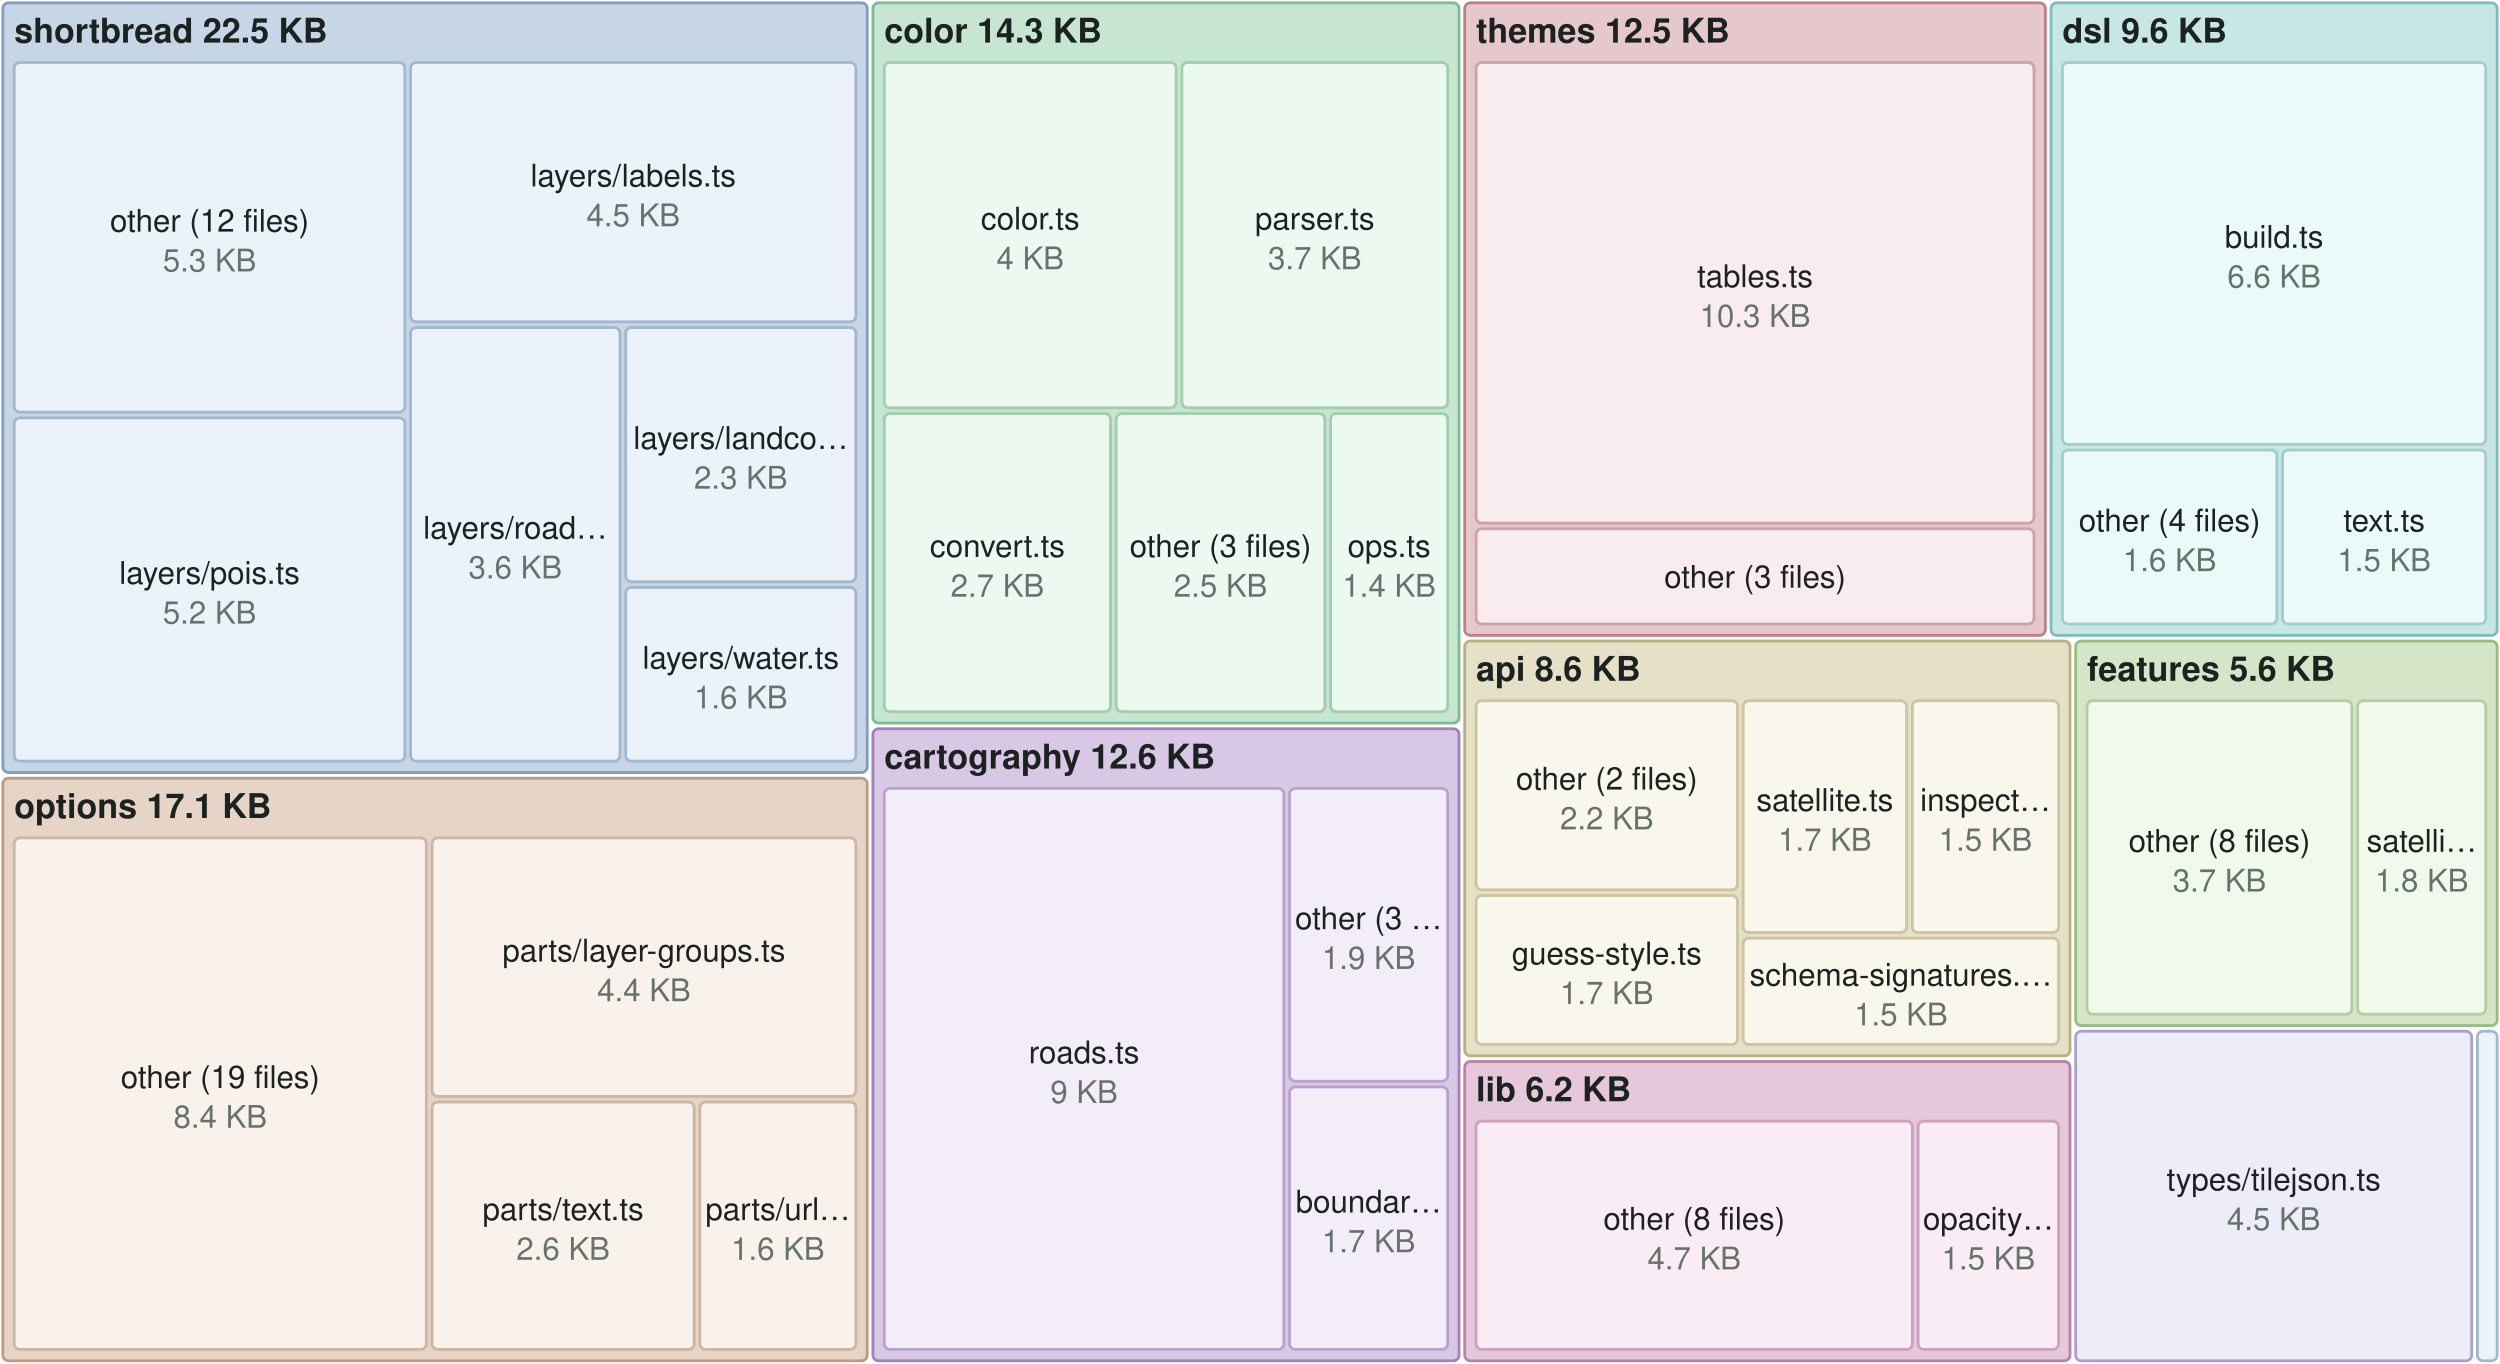
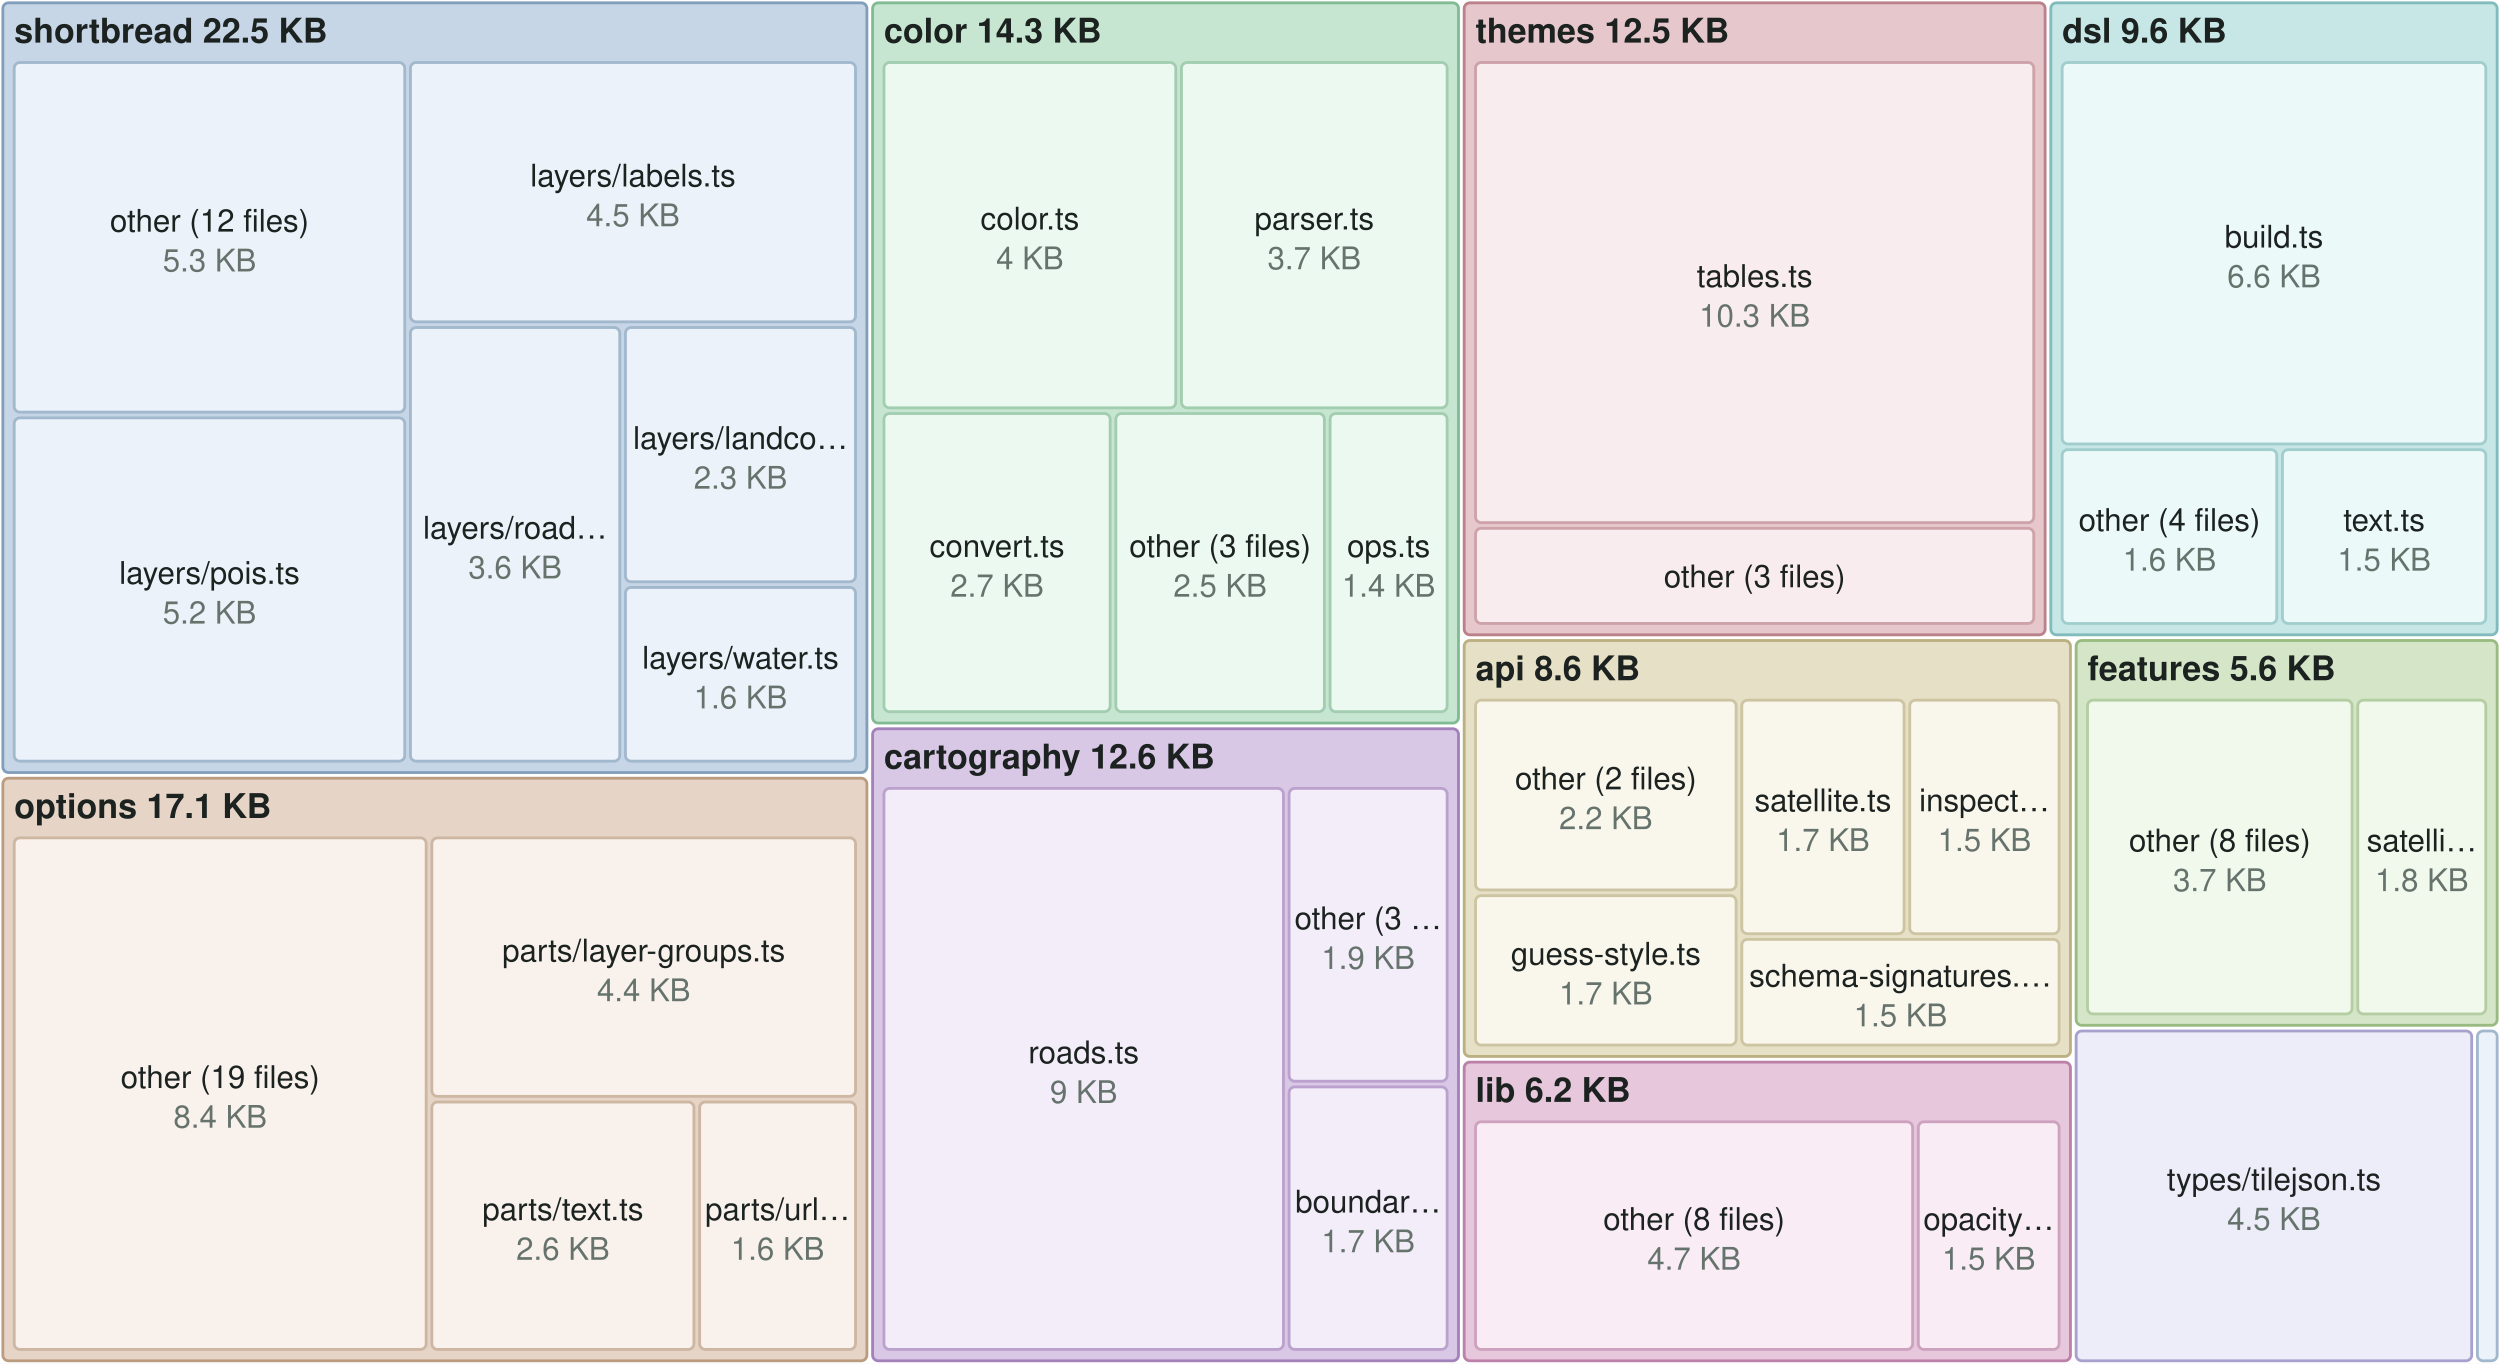
<svg xmlns="http://www.w3.org/2000/svg" width="880" height="480" viewBox="0 0 880 480">
  <style>
	.background { fill: #ffffff; }
	text { font-family: Helvetica, Arial, 'Liberation Sans', sans-serif; }
	.group-label { fill: #1b2220; font-weight: 600; font-size: 12px; }
	.leaf-label { fill: #1b2220; font-size: 11px; text-anchor: middle; }
	.leaf-size { fill: #66736d; font-size: 11px; text-anchor: middle; }
	.group-box, .leaf-box { stroke-width: 1; }
	.leaf:hover .leaf-box { stroke-width: 2; }
	.c0 .group-box { fill: hsl(210 38% 84%); stroke: hsl(210 30% 62%); }
	.c0 .leaf-box { fill: hsl(210 50% 95%); stroke: hsl(210 30% 72%); }
	.c1 .group-box { fill: hsl(28 38% 84%); stroke: hsl(28 30% 62%); }
	.c1 .leaf-box { fill: hsl(28 50% 95%); stroke: hsl(28 30% 72%); }
	.c2 .group-box { fill: hsl(140 38% 84%); stroke: hsl(140 30% 62%); }
	.c2 .leaf-box { fill: hsl(140 50% 95%); stroke: hsl(140 30% 72%); }
	.c3 .group-box { fill: hsl(275 38% 84%); stroke: hsl(275 30% 62%); }
	.c3 .leaf-box { fill: hsl(275 50% 95%); stroke: hsl(275 30% 72%); }
	.c4 .group-box { fill: hsl(350 38% 84%); stroke: hsl(350 30% 62%); }
	.c4 .leaf-box { fill: hsl(350 50% 95%); stroke: hsl(350 30% 72%); }
	.c5 .group-box { fill: hsl(180 38% 84%); stroke: hsl(180 30% 62%); }
	.c5 .leaf-box { fill: hsl(180 50% 95%); stroke: hsl(180 30% 72%); }
	.c6 .group-box { fill: hsl(48 38% 84%); stroke: hsl(48 30% 62%); }
	.c6 .leaf-box { fill: hsl(48 50% 95%); stroke: hsl(48 30% 72%); }
	.c7 .group-box { fill: hsl(320 38% 84%); stroke: hsl(320 30% 62%); }
	.c7 .leaf-box { fill: hsl(320 50% 95%); stroke: hsl(320 30% 72%); }
	.c8 .group-box { fill: hsl(95 38% 84%); stroke: hsl(95 30% 62%); }
	.c8 .leaf-box { fill: hsl(95 50% 95%); stroke: hsl(95 30% 72%); }
	.c9 .group-box { fill: hsl(245 38% 84%); stroke: hsl(245 30% 62%); }
	.c9 .leaf-box { fill: hsl(245 50% 95%); stroke: hsl(245 30% 72%); }
	@media (prefers-color-scheme: dark) {
		.background { fill: #0d1117; }
		.group-label, .leaf-label { fill: #e6edf3; }
		.leaf-size { fill: #8b949e; }
		.c0 .group-box { fill: hsl(210 22% 22%); stroke: hsl(210 20% 38%); }
		.c0 .leaf-box { fill: hsl(210 25% 14%); stroke: hsl(210 20% 32%); }
		.c1 .group-box { fill: hsl(28 22% 22%); stroke: hsl(28 20% 38%); }
		.c1 .leaf-box { fill: hsl(28 25% 14%); stroke: hsl(28 20% 32%); }
		.c2 .group-box { fill: hsl(140 22% 22%); stroke: hsl(140 20% 38%); }
		.c2 .leaf-box { fill: hsl(140 25% 14%); stroke: hsl(140 20% 32%); }
		.c3 .group-box { fill: hsl(275 22% 22%); stroke: hsl(275 20% 38%); }
		.c3 .leaf-box { fill: hsl(275 25% 14%); stroke: hsl(275 20% 32%); }
		.c4 .group-box { fill: hsl(350 22% 22%); stroke: hsl(350 20% 38%); }
		.c4 .leaf-box { fill: hsl(350 25% 14%); stroke: hsl(350 20% 32%); }
		.c5 .group-box { fill: hsl(180 22% 22%); stroke: hsl(180 20% 38%); }
		.c5 .leaf-box { fill: hsl(180 25% 14%); stroke: hsl(180 20% 32%); }
		.c6 .group-box { fill: hsl(48 22% 22%); stroke: hsl(48 20% 38%); }
		.c6 .leaf-box { fill: hsl(48 25% 14%); stroke: hsl(48 20% 32%); }
		.c7 .group-box { fill: hsl(320 22% 22%); stroke: hsl(320 20% 38%); }
		.c7 .leaf-box { fill: hsl(320 25% 14%); stroke: hsl(320 20% 32%); }
		.c8 .group-box { fill: hsl(95 22% 22%); stroke: hsl(95 20% 38%); }
		.c8 .leaf-box { fill: hsl(95 25% 14%); stroke: hsl(95 20% 32%); }
		.c9 .group-box { fill: hsl(245 22% 22%); stroke: hsl(245 20% 38%); }
		.c9 .leaf-box { fill: hsl(245 25% 14%); stroke: hsl(245 20% 32%); }
	}
</style>
  <rect class="background" width="880" height="480" />
  <g class="group c0">
-     <rect class="group-box" x="1" y="1" width="304.26" height="270.93" rx="2" />
+     <rect class="group-box" x="1" y="1" width="304.15" height="270.93" rx="2" />
    <text class="group-label" x="5" y="15" textLength="108.71" lengthAdjust="spacingAndGlyphs">shortbread 22.5 KB</text>
  </g>
  <g class="leaf c0">
-     <rect class="leaf-box" x="5" y="22" width="137.52" height="123.09" rx="2" />
-     <text class="leaf-label" x="73.76" y="81.55" textLength="70.3" lengthAdjust="spacingAndGlyphs">other (12 files)</text>
-     <text class="leaf-size" x="73.76" y="95.55" textLength="33.02" lengthAdjust="spacingAndGlyphs">5.3 KB</text>
-   </g>
-   <g class="leaf c0">
-     <rect class="leaf-box" x="5" y="147.09" width="137.52" height="120.84" rx="2" />
-     <text class="leaf-label" x="73.76" y="205.51" textLength="64.19" lengthAdjust="spacingAndGlyphs">layers/pois.ts</text>
-     <text class="leaf-size" x="73.76" y="219.51" textLength="33.02" lengthAdjust="spacingAndGlyphs">5.2 KB</text>
-   </g>
-   <g class="leaf c0">
-     <rect class="leaf-box" x="144.52" y="22" width="156.73" height="91.28" rx="2" />
-     <text class="leaf-label" x="222.89" y="65.64" textLength="72.74" lengthAdjust="spacingAndGlyphs">layers/labels.ts</text>
-     <text class="leaf-size" x="222.89" y="79.64" textLength="33.02" lengthAdjust="spacingAndGlyphs">4.5 KB</text>
-   </g>
-   <g class="leaf c0">
-     <rect class="leaf-box" x="144.52" y="115.28" width="73.72" height="152.65" rx="2" />
-     <text class="leaf-label" x="181.38" y="189.6" textLength="60.52" lengthAdjust="spacingAndGlyphs">layers/road…</text>
-     <text class="leaf-size" x="181.38" y="203.6" textLength="33.02" lengthAdjust="spacingAndGlyphs">3.6 KB</text>
-   </g>
-   <g class="leaf c0">
-     <rect class="leaf-box" x="220.24" y="115.28" width="81.01" height="89.5" rx="2" />
-     <text class="leaf-label" x="260.75" y="158.02" textLength="70.92" lengthAdjust="spacingAndGlyphs">layers/landco…</text>
-     <text class="leaf-size" x="260.75" y="172.02" textLength="33.02" lengthAdjust="spacingAndGlyphs">2.3 KB</text>
-   </g>
-   <g class="leaf c0">
-     <rect class="leaf-box" x="220.24" y="206.77" width="81.01" height="61.16" rx="2" />
-     <text class="leaf-label" x="260.75" y="235.35" textLength="70.91" lengthAdjust="spacingAndGlyphs">layers/water.ts</text>
-     <text class="leaf-size" x="260.75" y="249.35" textLength="33.02" lengthAdjust="spacingAndGlyphs">1.6 KB</text>
+     <rect class="leaf-box" x="5" y="22" width="137.47" height="123.09" rx="2" />
+     <text class="leaf-label" x="73.74" y="81.55" textLength="70.3" lengthAdjust="spacingAndGlyphs">other (12 files)</text>
+     <text class="leaf-size" x="73.74" y="95.55" textLength="33.02" lengthAdjust="spacingAndGlyphs">5.3 KB</text>
+   </g>
+   <g class="leaf c0">
+     <rect class="leaf-box" x="5" y="147.09" width="137.47" height="120.84" rx="2" />
+     <text class="leaf-label" x="73.74" y="205.51" textLength="64.19" lengthAdjust="spacingAndGlyphs">layers/pois.ts</text>
+     <text class="leaf-size" x="73.74" y="219.51" textLength="33.02" lengthAdjust="spacingAndGlyphs">5.2 KB</text>
+   </g>
+   <g class="leaf c0">
+     <rect class="leaf-box" x="144.47" y="22" width="156.67" height="91.28" rx="2" />
+     <text class="leaf-label" x="222.81" y="65.64" textLength="72.74" lengthAdjust="spacingAndGlyphs">layers/labels.ts</text>
+     <text class="leaf-size" x="222.81" y="79.64" textLength="33.02" lengthAdjust="spacingAndGlyphs">4.5 KB</text>
+   </g>
+   <g class="leaf c0">
+     <rect class="leaf-box" x="144.47" y="115.28" width="73.69" height="152.65" rx="2" />
+     <text class="leaf-label" x="181.32" y="189.6" textLength="60.52" lengthAdjust="spacingAndGlyphs">layers/road…</text>
+     <text class="leaf-size" x="181.32" y="203.6" textLength="33.02" lengthAdjust="spacingAndGlyphs">3.6 KB</text>
+   </g>
+   <g class="leaf c0">
+     <rect class="leaf-box" x="220.16" y="115.28" width="80.98" height="89.5" rx="2" />
+     <text class="leaf-label" x="260.65" y="158.02" textLength="70.92" lengthAdjust="spacingAndGlyphs">layers/landco…</text>
+     <text class="leaf-size" x="260.65" y="172.02" textLength="33.02" lengthAdjust="spacingAndGlyphs">2.3 KB</text>
+   </g>
+   <g class="leaf c0">
+     <rect class="leaf-box" x="220.16" y="206.77" width="80.98" height="61.16" rx="2" />
+     <text class="leaf-label" x="260.65" y="235.35" textLength="70.91" lengthAdjust="spacingAndGlyphs">layers/water.ts</text>
+     <text class="leaf-size" x="260.65" y="249.35" textLength="33.02" lengthAdjust="spacingAndGlyphs">1.6 KB</text>
  </g>
  <g class="group c1">
-     <rect class="group-box" x="1" y="273.93" width="304.26" height="205.07" rx="2" />
+     <rect class="group-box" x="1" y="273.93" width="304.15" height="205.07" rx="2" />
    <text class="group-label" x="5" y="287.93" textLength="89.36" lengthAdjust="spacingAndGlyphs">options 17.1 KB</text>
  </g>
  <g class="leaf c1">
-     <rect class="leaf-box" x="5" y="294.93" width="145.07" height="180.07" rx="2" />
-     <text class="leaf-label" x="77.53" y="382.97" textLength="70.3" lengthAdjust="spacingAndGlyphs">other (19 files)</text>
-     <text class="leaf-size" x="77.53" y="396.97" textLength="33.02" lengthAdjust="spacingAndGlyphs">8.4 KB</text>
-   </g>
-   <g class="leaf c1">
-     <rect class="leaf-box" x="152.07" y="294.93" width="149.19" height="90.98" rx="2" />
-     <text class="leaf-label" x="226.66" y="338.42" textLength="100.25" lengthAdjust="spacingAndGlyphs">parts/layer-groups.ts</text>
-     <text class="leaf-size" x="226.66" y="352.42" textLength="33.02" lengthAdjust="spacingAndGlyphs">4.4 KB</text>
-   </g>
-   <g class="leaf c1">
-     <rect class="leaf-box" x="152.07" y="387.91" width="92.29" height="87.09" rx="2" />
-     <text class="leaf-label" x="198.21" y="429.46" textLength="56.86" lengthAdjust="spacingAndGlyphs">parts/text.ts</text>
-     <text class="leaf-size" x="198.21" y="443.46" textLength="33.02" lengthAdjust="spacingAndGlyphs">2.6 KB</text>
-   </g>
-   <g class="leaf c1">
-     <rect class="leaf-box" x="246.36" y="387.91" width="54.9" height="87.09" rx="2" />
-     <text class="leaf-label" x="273.81" y="429.46" textLength="45.85" lengthAdjust="spacingAndGlyphs">parts/url…</text>
-     <text class="leaf-size" x="273.81" y="443.46" textLength="33.02" lengthAdjust="spacingAndGlyphs">1.6 KB</text>
+     <rect class="leaf-box" x="5" y="294.93" width="145.01" height="180.07" rx="2" />
+     <text class="leaf-label" x="77.51" y="382.97" textLength="70.3" lengthAdjust="spacingAndGlyphs">other (19 files)</text>
+     <text class="leaf-size" x="77.51" y="396.97" textLength="33.02" lengthAdjust="spacingAndGlyphs">8.4 KB</text>
+   </g>
+   <g class="leaf c1">
+     <rect class="leaf-box" x="152.01" y="294.93" width="149.13" height="90.98" rx="2" />
+     <text class="leaf-label" x="226.58" y="338.42" textLength="100.25" lengthAdjust="spacingAndGlyphs">parts/layer-groups.ts</text>
+     <text class="leaf-size" x="226.58" y="352.42" textLength="33.02" lengthAdjust="spacingAndGlyphs">4.4 KB</text>
+   </g>
+   <g class="leaf c1">
+     <rect class="leaf-box" x="152.01" y="387.91" width="92.26" height="87.09" rx="2" />
+     <text class="leaf-label" x="198.14" y="429.46" textLength="56.86" lengthAdjust="spacingAndGlyphs">parts/text.ts</text>
+     <text class="leaf-size" x="198.14" y="443.46" textLength="33.02" lengthAdjust="spacingAndGlyphs">2.6 KB</text>
+   </g>
+   <g class="leaf c1">
+     <rect class="leaf-box" x="246.27" y="387.91" width="54.88" height="87.09" rx="2" />
+     <text class="leaf-label" x="273.71" y="429.46" textLength="45.85" lengthAdjust="spacingAndGlyphs">parts/url…</text>
+     <text class="leaf-size" x="273.71" y="443.46" textLength="33.02" lengthAdjust="spacingAndGlyphs">1.6 KB</text>
  </g>
  <g class="group c2">
-     <rect class="group-box" x="307.26" y="1" width="206.32" height="253.52" rx="2" />
-     <text class="group-label" x="311.26" y="15" textLength="75.37" lengthAdjust="spacingAndGlyphs">color 14.3 KB</text>
-   </g>
-   <g class="leaf c2">
-     <rect class="leaf-box" x="311.26" y="22" width="102.76" height="121.56" rx="2" />
-     <text class="leaf-label" x="362.64" y="80.78" textLength="35.45" lengthAdjust="spacingAndGlyphs">color.ts</text>
-     <text class="leaf-size" x="362.64" y="94.78" textLength="23.85" lengthAdjust="spacingAndGlyphs">4 KB</text>
-   </g>
-   <g class="leaf c2">
-     <rect class="leaf-box" x="416.02" y="22" width="93.56" height="121.56" rx="2" />
-     <text class="leaf-label" x="462.8" y="80.78" textLength="42.79" lengthAdjust="spacingAndGlyphs">parser.ts</text>
-     <text class="leaf-size" x="462.8" y="94.78" textLength="33.02" lengthAdjust="spacingAndGlyphs">3.7 KB</text>
-   </g>
-   <g class="leaf c2">
-     <rect class="leaf-box" x="311.26" y="145.56" width="79.65" height="104.96" rx="2" />
-     <text class="leaf-label" x="351.08" y="196.04" textLength="47.69" lengthAdjust="spacingAndGlyphs">convert.ts</text>
-     <text class="leaf-size" x="351.08" y="210.04" textLength="33.02" lengthAdjust="spacingAndGlyphs">2.7 KB</text>
-   </g>
-   <g class="leaf c2">
-     <rect class="leaf-box" x="392.91" y="145.56" width="73.45" height="104.96" rx="2" />
-     <text class="leaf-label" x="429.63" y="196.04" textLength="64.19" lengthAdjust="spacingAndGlyphs">other (3 files)</text>
-     <text class="leaf-size" x="429.63" y="210.04" textLength="33.02" lengthAdjust="spacingAndGlyphs">2.5 KB</text>
-   </g>
-   <g class="leaf c2">
-     <rect class="leaf-box" x="468.36" y="145.56" width="41.22" height="104.96" rx="2" />
-     <text class="leaf-label" x="488.97" y="196.04" textLength="29.35" lengthAdjust="spacingAndGlyphs">ops.ts</text>
-     <text class="leaf-size" x="488.97" y="210.04" textLength="33.02" lengthAdjust="spacingAndGlyphs">1.4 KB</text>
+     <rect class="group-box" x="307.15" y="1" width="206.24" height="253.52" rx="2" />
+     <text class="group-label" x="311.15" y="15" textLength="75.37" lengthAdjust="spacingAndGlyphs">color 14.3 KB</text>
+   </g>
+   <g class="leaf c2">
+     <rect class="leaf-box" x="311.15" y="22" width="102.72" height="121.56" rx="2" />
+     <text class="leaf-label" x="362.51" y="80.78" textLength="35.45" lengthAdjust="spacingAndGlyphs">color.ts</text>
+     <text class="leaf-size" x="362.51" y="94.78" textLength="23.85" lengthAdjust="spacingAndGlyphs">4 KB</text>
+   </g>
+   <g class="leaf c2">
+     <rect class="leaf-box" x="415.87" y="22" width="93.52" height="121.56" rx="2" />
+     <text class="leaf-label" x="462.63" y="80.78" textLength="42.79" lengthAdjust="spacingAndGlyphs">parser.ts</text>
+     <text class="leaf-size" x="462.63" y="94.78" textLength="33.02" lengthAdjust="spacingAndGlyphs">3.7 KB</text>
+   </g>
+   <g class="leaf c2">
+     <rect class="leaf-box" x="311.15" y="145.56" width="79.62" height="104.96" rx="2" />
+     <text class="leaf-label" x="350.96" y="196.04" textLength="47.69" lengthAdjust="spacingAndGlyphs">convert.ts</text>
+     <text class="leaf-size" x="350.96" y="210.04" textLength="33.02" lengthAdjust="spacingAndGlyphs">2.7 KB</text>
+   </g>
+   <g class="leaf c2">
+     <rect class="leaf-box" x="392.77" y="145.56" width="73.42" height="104.96" rx="2" />
+     <text class="leaf-label" x="429.48" y="196.04" textLength="64.19" lengthAdjust="spacingAndGlyphs">other (3 files)</text>
+     <text class="leaf-size" x="429.48" y="210.04" textLength="33.02" lengthAdjust="spacingAndGlyphs">2.5 KB</text>
+   </g>
+   <g class="leaf c2">
+     <rect class="leaf-box" x="468.19" y="145.56" width="41.2" height="104.96" rx="2" />
+     <text class="leaf-label" x="488.79" y="196.04" textLength="29.35" lengthAdjust="spacingAndGlyphs">ops.ts</text>
+     <text class="leaf-size" x="488.79" y="210.04" textLength="33.02" lengthAdjust="spacingAndGlyphs">1.4 KB</text>
  </g>
  <g class="group c3">
-     <rect class="group-box" x="307.26" y="256.52" width="206.32" height="222.48" rx="2" />
-     <text class="group-label" x="311.26" y="270.52" textLength="115.38" lengthAdjust="spacingAndGlyphs">cartography 12.6 KB</text>
+     <rect class="group-box" x="307.15" y="256.52" width="206.24" height="222.48" rx="2" />
+     <text class="group-label" x="311.15" y="270.52" textLength="115.38" lengthAdjust="spacingAndGlyphs">cartography 12.6 KB</text>
  </g>
  <g class="leaf c3">
-     <rect class="leaf-box" x="311.26" y="277.52" width="140.67" height="197.48" rx="2" />
-     <text class="leaf-label" x="381.59" y="374.26" textLength="39.13" lengthAdjust="spacingAndGlyphs">roads.ts</text>
-     <text class="leaf-size" x="381.59" y="388.26" textLength="23.85" lengthAdjust="spacingAndGlyphs">9 KB</text>
+     <rect class="leaf-box" x="311.15" y="277.52" width="140.62" height="197.48" rx="2" />
+     <text class="leaf-label" x="381.45" y="374.26" textLength="39.13" lengthAdjust="spacingAndGlyphs">roads.ts</text>
+     <text class="leaf-size" x="381.45" y="388.26" textLength="23.85" lengthAdjust="spacingAndGlyphs">9 KB</text>
  </g>
  <g class="leaf c3">
-     <rect class="leaf-box" x="453.93" y="277.52" width="55.65" height="103.08" rx="2" />
-     <text class="leaf-label" x="481.75" y="327.06" textLength="47.08" lengthAdjust="spacingAndGlyphs">other (3 …</text>
-     <text class="leaf-size" x="481.75" y="341.06" textLength="33.02" lengthAdjust="spacingAndGlyphs">1.9 KB</text>
+     <rect class="leaf-box" x="453.76" y="277.52" width="55.63" height="103.08" rx="2" />
+     <text class="leaf-label" x="481.58" y="327.06" textLength="47.08" lengthAdjust="spacingAndGlyphs">other (3 …</text>
+     <text class="leaf-size" x="481.58" y="341.06" textLength="33.02" lengthAdjust="spacingAndGlyphs">1.9 KB</text>
  </g>
  <g class="leaf c3">
-     <rect class="leaf-box" x="453.93" y="382.6" width="55.65" height="92.4" rx="2" />
-     <text class="leaf-label" x="481.75" y="426.8" textLength="46.48" lengthAdjust="spacingAndGlyphs">boundar…</text>
-     <text class="leaf-size" x="481.75" y="440.8" textLength="33.02" lengthAdjust="spacingAndGlyphs">1.7 KB</text>
+     <rect class="leaf-box" x="453.76" y="382.6" width="55.63" height="92.4" rx="2" />
+     <text class="leaf-label" x="481.58" y="426.8" textLength="46.48" lengthAdjust="spacingAndGlyphs">boundar…</text>
+     <text class="leaf-size" x="481.58" y="440.8" textLength="33.02" lengthAdjust="spacingAndGlyphs">1.7 KB</text>
  </g>
  <g class="group c4">
-     <rect class="group-box" x="515.58" y="1" width="204.38" height="222.65" rx="2" />
-     <text class="group-label" x="519.58" y="15" textLength="88.04" lengthAdjust="spacingAndGlyphs">themes 12.5 KB</text>
+     <rect class="group-box" x="515.39" y="1" width="204.49" height="222.46" rx="2" />
+     <text class="group-label" x="519.39" y="15" textLength="88.04" lengthAdjust="spacingAndGlyphs">themes 12.5 KB</text>
  </g>
  <g class="leaf c4">
-     <rect class="leaf-box" x="519.58" y="22" width="196.38" height="162.13" rx="2" />
-     <text class="leaf-label" x="617.77" y="101.07" textLength="40.96" lengthAdjust="spacingAndGlyphs">tables.ts</text>
-     <text class="leaf-size" x="617.77" y="115.07" textLength="39.14" lengthAdjust="spacingAndGlyphs">10.3 KB</text>
+     <rect class="leaf-box" x="519.39" y="22" width="196.49" height="161.97" rx="2" />
+     <text class="leaf-label" x="617.63" y="100.99" textLength="40.96" lengthAdjust="spacingAndGlyphs">tables.ts</text>
+     <text class="leaf-size" x="617.63" y="114.99" textLength="39.14" lengthAdjust="spacingAndGlyphs">10.3 KB</text>
  </g>
  <g class="leaf c4">
-     <rect class="leaf-box" x="519.58" y="186.13" width="196.38" height="33.52" rx="2" />
-     <text class="leaf-label" x="617.77" y="206.89" textLength="64.19" lengthAdjust="spacingAndGlyphs">other (3 files)</text>
+     <rect class="leaf-box" x="519.39" y="185.97" width="196.49" height="33.48" rx="2" />
+     <text class="leaf-label" x="617.63" y="206.72" textLength="64.19" lengthAdjust="spacingAndGlyphs">other (3 files)</text>
  </g>
  <g class="group c5">
-     <rect class="group-box" x="721.96" y="1" width="157.04" height="222.65" rx="2" />
-     <text class="group-label" x="725.96" y="15" textLength="56.7" lengthAdjust="spacingAndGlyphs">dsl 9.6 KB</text>
+     <rect class="group-box" x="721.88" y="1" width="157.12" height="222.46" rx="2" />
+     <text class="group-label" x="725.88" y="15" textLength="56.7" lengthAdjust="spacingAndGlyphs">dsl 9.6 KB</text>
  </g>
  <g class="leaf c5">
-     <rect class="leaf-box" x="725.96" y="22" width="149.04" height="134.42" rx="2" />
-     <text class="leaf-label" x="800.48" y="87.21" textLength="34.85" lengthAdjust="spacingAndGlyphs">build.ts</text>
-     <text class="leaf-size" x="800.48" y="101.21" textLength="33.02" lengthAdjust="spacingAndGlyphs">6.6 KB</text>
+     <rect class="leaf-box" x="725.88" y="22" width="149.12" height="134.28" rx="2" />
+     <text class="leaf-label" x="800.44" y="87.14" textLength="34.85" lengthAdjust="spacingAndGlyphs">build.ts</text>
+     <text class="leaf-size" x="800.44" y="101.14" textLength="33.02" lengthAdjust="spacingAndGlyphs">6.6 KB</text>
  </g>
  <g class="leaf c5">
-     <rect class="leaf-box" x="725.96" y="158.42" width="75.5" height="61.24" rx="2" />
-     <text class="leaf-label" x="763.71" y="187.04" textLength="64.19" lengthAdjust="spacingAndGlyphs">other (4 files)</text>
-     <text class="leaf-size" x="763.71" y="201.04" textLength="33.02" lengthAdjust="spacingAndGlyphs">1.6 KB</text>
+     <rect class="leaf-box" x="725.88" y="158.28" width="75.54" height="61.18" rx="2" />
+     <text class="leaf-label" x="763.65" y="186.87" textLength="64.19" lengthAdjust="spacingAndGlyphs">other (4 files)</text>
+     <text class="leaf-size" x="763.65" y="200.87" textLength="33.02" lengthAdjust="spacingAndGlyphs">1.6 KB</text>
  </g>
  <g class="leaf c5">
-     <rect class="leaf-box" x="803.46" y="158.42" width="71.54" height="61.24" rx="2" />
-     <text class="leaf-label" x="839.23" y="187.04" textLength="29.35" lengthAdjust="spacingAndGlyphs">text.ts</text>
-     <text class="leaf-size" x="839.23" y="201.04" textLength="33.02" lengthAdjust="spacingAndGlyphs">1.5 KB</text>
+     <rect class="leaf-box" x="803.42" y="158.28" width="71.58" height="61.18" rx="2" />
+     <text class="leaf-label" x="839.21" y="186.87" textLength="29.35" lengthAdjust="spacingAndGlyphs">text.ts</text>
+     <text class="leaf-size" x="839.21" y="200.87" textLength="33.02" lengthAdjust="spacingAndGlyphs">1.5 KB</text>
  </g>
  <g class="group c6">
-     <rect class="group-box" x="515.58" y="225.65" width="213.06" height="146" rx="2" />
-     <text class="group-label" x="519.58" y="239.65" textLength="56.7" lengthAdjust="spacingAndGlyphs">api 8.6 KB</text>
-   </g>
-   <g class="leaf c6">
-     <rect class="leaf-box" x="519.58" y="246.65" width="92.01" height="66.57" rx="2" />
-     <text class="leaf-label" x="565.58" y="277.94" textLength="64.19" lengthAdjust="spacingAndGlyphs">other (2 files)</text>
-     <text class="leaf-size" x="565.58" y="291.94" textLength="33.02" lengthAdjust="spacingAndGlyphs">2.2 KB</text>
-   </g>
-   <g class="leaf c6">
-     <rect class="leaf-box" x="519.58" y="315.23" width="92.01" height="52.42" rx="2" />
-     <text class="leaf-label" x="565.58" y="339.44" textLength="67.24" lengthAdjust="spacingAndGlyphs">guess-style.ts</text>
-     <text class="leaf-size" x="565.58" y="353.44" textLength="33.02" lengthAdjust="spacingAndGlyphs">1.7 KB</text>
-   </g>
-   <g class="leaf c6">
-     <rect class="leaf-box" x="613.58" y="246.65" width="57.54" height="81.59" rx="2" />
-     <text class="leaf-label" x="642.35" y="285.45" textLength="48.91" lengthAdjust="spacingAndGlyphs">satellite.ts</text>
-     <text class="leaf-size" x="642.35" y="299.45" textLength="33.02" lengthAdjust="spacingAndGlyphs">1.7 KB</text>
-   </g>
-   <g class="leaf c6">
-     <rect class="leaf-box" x="673.13" y="246.65" width="51.51" height="81.59" rx="2" />
-     <text class="leaf-label" x="698.88" y="285.45" textLength="40.96" lengthAdjust="spacingAndGlyphs">inspect…</text>
-     <text class="leaf-size" x="698.88" y="299.45" textLength="33.02" lengthAdjust="spacingAndGlyphs">1.5 KB</text>
-   </g>
-   <g class="leaf c6">
-     <rect class="leaf-box" x="613.58" y="330.24" width="111.05" height="37.41" rx="2" />
-     <text class="leaf-label" x="669.11" y="346.95" textLength="102.09" lengthAdjust="spacingAndGlyphs">schema-signatures.…</text>
-     <text class="leaf-size" x="669.11" y="360.95" textLength="33.02" lengthAdjust="spacingAndGlyphs">1.5 KB</text>
+     <rect class="group-box" x="515.39" y="225.46" width="213.41" height="146.41" rx="2" />
+     <text class="group-label" x="519.39" y="239.46" textLength="56.7" lengthAdjust="spacingAndGlyphs">api 8.6 KB</text>
+   </g>
+   <g class="leaf c6">
+     <rect class="leaf-box" x="519.39" y="246.46" width="91.72" height="66.8" rx="2" />
+     <text class="leaf-label" x="565.25" y="277.86" textLength="64.19" lengthAdjust="spacingAndGlyphs">other (2 files)</text>
+     <text class="leaf-size" x="565.25" y="291.86" textLength="33.02" lengthAdjust="spacingAndGlyphs">2.2 KB</text>
+   </g>
+   <g class="leaf c6">
+     <rect class="leaf-box" x="519.39" y="315.26" width="91.72" height="52.6" rx="2" />
+     <text class="leaf-label" x="565.25" y="339.56" textLength="67.24" lengthAdjust="spacingAndGlyphs">guess-style.ts</text>
+     <text class="leaf-size" x="565.25" y="353.56" textLength="33.02" lengthAdjust="spacingAndGlyphs">1.7 KB</text>
+   </g>
+   <g class="leaf c6">
+     <rect class="leaf-box" x="613.11" y="246.46" width="57.12" height="82.21" rx="2" />
+     <text class="leaf-label" x="641.67" y="285.56" textLength="48.91" lengthAdjust="spacingAndGlyphs">satellite.ts</text>
+     <text class="leaf-size" x="641.67" y="299.56" textLength="33.02" lengthAdjust="spacingAndGlyphs">1.7 KB</text>
+   </g>
+   <g class="leaf c6">
+     <rect class="leaf-box" x="672.23" y="246.46" width="52.57" height="82.21" rx="2" />
+     <text class="leaf-label" x="698.52" y="285.56" textLength="40.96" lengthAdjust="spacingAndGlyphs">inspect…</text>
+     <text class="leaf-size" x="698.52" y="299.56" textLength="33.02" lengthAdjust="spacingAndGlyphs">1.5 KB</text>
+   </g>
+   <g class="leaf c6">
+     <rect class="leaf-box" x="613.11" y="330.67" width="111.69" height="37.2" rx="2" />
+     <text class="leaf-label" x="668.96" y="347.27" textLength="102.09" lengthAdjust="spacingAndGlyphs">schema-signatures.…</text>
+     <text class="leaf-size" x="668.96" y="361.27" textLength="33.02" lengthAdjust="spacingAndGlyphs">1.5 KB</text>
  </g>
  <g class="group c7">
-     <rect class="group-box" x="515.58" y="373.65" width="213.06" height="105.35" rx="2" />
-     <text class="group-label" x="519.58" y="387.65" textLength="53.36" lengthAdjust="spacingAndGlyphs">lib 6.2 KB</text>
+     <rect class="group-box" x="515.39" y="373.87" width="213.41" height="105.13" rx="2" />
+     <text class="group-label" x="519.39" y="387.87" textLength="53.36" lengthAdjust="spacingAndGlyphs">lib 6.2 KB</text>
  </g>
  <g class="leaf c7">
-     <rect class="leaf-box" x="519.58" y="394.65" width="153.59" height="80.35" rx="2" />
-     <text class="leaf-label" x="596.37" y="432.83" textLength="64.19" lengthAdjust="spacingAndGlyphs">other (8 files)</text>
-     <text class="leaf-size" x="596.37" y="446.83" textLength="33.02" lengthAdjust="spacingAndGlyphs">4.7 KB</text>
+     <rect class="leaf-box" x="519.39" y="394.87" width="153.86" height="80.13" rx="2" />
+     <text class="leaf-label" x="596.32" y="432.93" textLength="64.19" lengthAdjust="spacingAndGlyphs">other (8 files)</text>
+     <text class="leaf-size" x="596.32" y="446.93" textLength="33.02" lengthAdjust="spacingAndGlyphs">4.7 KB</text>
  </g>
  <g class="leaf c7">
-     <rect class="leaf-box" x="675.17" y="394.65" width="49.46" height="80.35" rx="2" />
-     <text class="leaf-label" x="699.9" y="432.83" textLength="40.96" lengthAdjust="spacingAndGlyphs">opacity…</text>
-     <text class="leaf-size" x="699.9" y="446.83" textLength="33.02" lengthAdjust="spacingAndGlyphs">1.5 KB</text>
+     <rect class="leaf-box" x="675.25" y="394.87" width="49.55" height="80.13" rx="2" />
+     <text class="leaf-label" x="700.03" y="432.93" textLength="40.96" lengthAdjust="spacingAndGlyphs">opacity…</text>
+     <text class="leaf-size" x="700.03" y="446.93" textLength="33.02" lengthAdjust="spacingAndGlyphs">1.5 KB</text>
  </g>
  <g class="group c8">
-     <rect class="group-box" x="730.63" y="225.65" width="148.37" height="135.35" rx="2" />
-     <text class="group-label" x="734.63" y="239.65" textLength="86.04" lengthAdjust="spacingAndGlyphs">features 5.6 KB</text>
+     <rect class="group-box" x="730.8" y="225.46" width="148.2" height="135.45" rx="2" />
+     <text class="group-label" x="734.8" y="239.46" textLength="86.04" lengthAdjust="spacingAndGlyphs">features 5.6 KB</text>
  </g>
  <g class="leaf c8">
-     <rect class="leaf-box" x="734.63" y="246.65" width="93.24" height="110.35" rx="2" />
-     <text class="leaf-label" x="781.26" y="299.83" textLength="64.19" lengthAdjust="spacingAndGlyphs">other (8 files)</text>
-     <text class="leaf-size" x="781.26" y="313.83" textLength="33.02" lengthAdjust="spacingAndGlyphs">3.7 KB</text>
+     <rect class="leaf-box" x="734.8" y="246.46" width="93.13" height="110.45" rx="2" />
+     <text class="leaf-label" x="781.37" y="299.68" textLength="64.19" lengthAdjust="spacingAndGlyphs">other (8 files)</text>
+     <text class="leaf-size" x="781.37" y="313.68" textLength="33.02" lengthAdjust="spacingAndGlyphs">3.7 KB</text>
  </g>
  <g class="leaf c8">
-     <rect class="leaf-box" x="829.88" y="246.65" width="45.12" height="110.35" rx="2" />
-     <text class="leaf-label" x="852.44" y="299.83" textLength="34.23" lengthAdjust="spacingAndGlyphs">satelli…</text>
-     <text class="leaf-size" x="852.44" y="313.83" textLength="33.02" lengthAdjust="spacingAndGlyphs">1.8 KB</text>
+     <rect class="leaf-box" x="829.93" y="246.46" width="45.07" height="110.45" rx="2" />
+     <text class="leaf-label" x="852.47" y="299.68" textLength="34.23" lengthAdjust="spacingAndGlyphs">satelli…</text>
+     <text class="leaf-size" x="852.47" y="313.68" textLength="33.02" lengthAdjust="spacingAndGlyphs">1.8 KB</text>
  </g>
  <g class="leaf c9">
-     <rect class="leaf-box" x="730.63" y="363" width="139.4" height="116" rx="2" />
-     <text class="leaf-label" x="800.33" y="419" textLength="75.2" lengthAdjust="spacingAndGlyphs">types/tilejson.ts</text>
-     <text class="leaf-size" x="800.33" y="433" textLength="33.02" lengthAdjust="spacingAndGlyphs">4.5 KB</text>
-   </g>
-   <g class="leaf c0">
-     <rect class="leaf-box" x="872.04" y="363" width="6.96" height="116" rx="2" />
+     <rect class="leaf-box" x="730.8" y="362.91" width="139.24" height="116.09" rx="2" />
+     <text class="leaf-label" x="800.42" y="418.95" textLength="75.2" lengthAdjust="spacingAndGlyphs">types/tilejson.ts</text>
+     <text class="leaf-size" x="800.42" y="432.95" textLength="33.02" lengthAdjust="spacingAndGlyphs">4.5 KB</text>
+   </g>
+   <g class="leaf c0">
+     <rect class="leaf-box" x="872.05" y="362.91" width="6.95" height="116.09" rx="2" />
  </g>
</svg>
